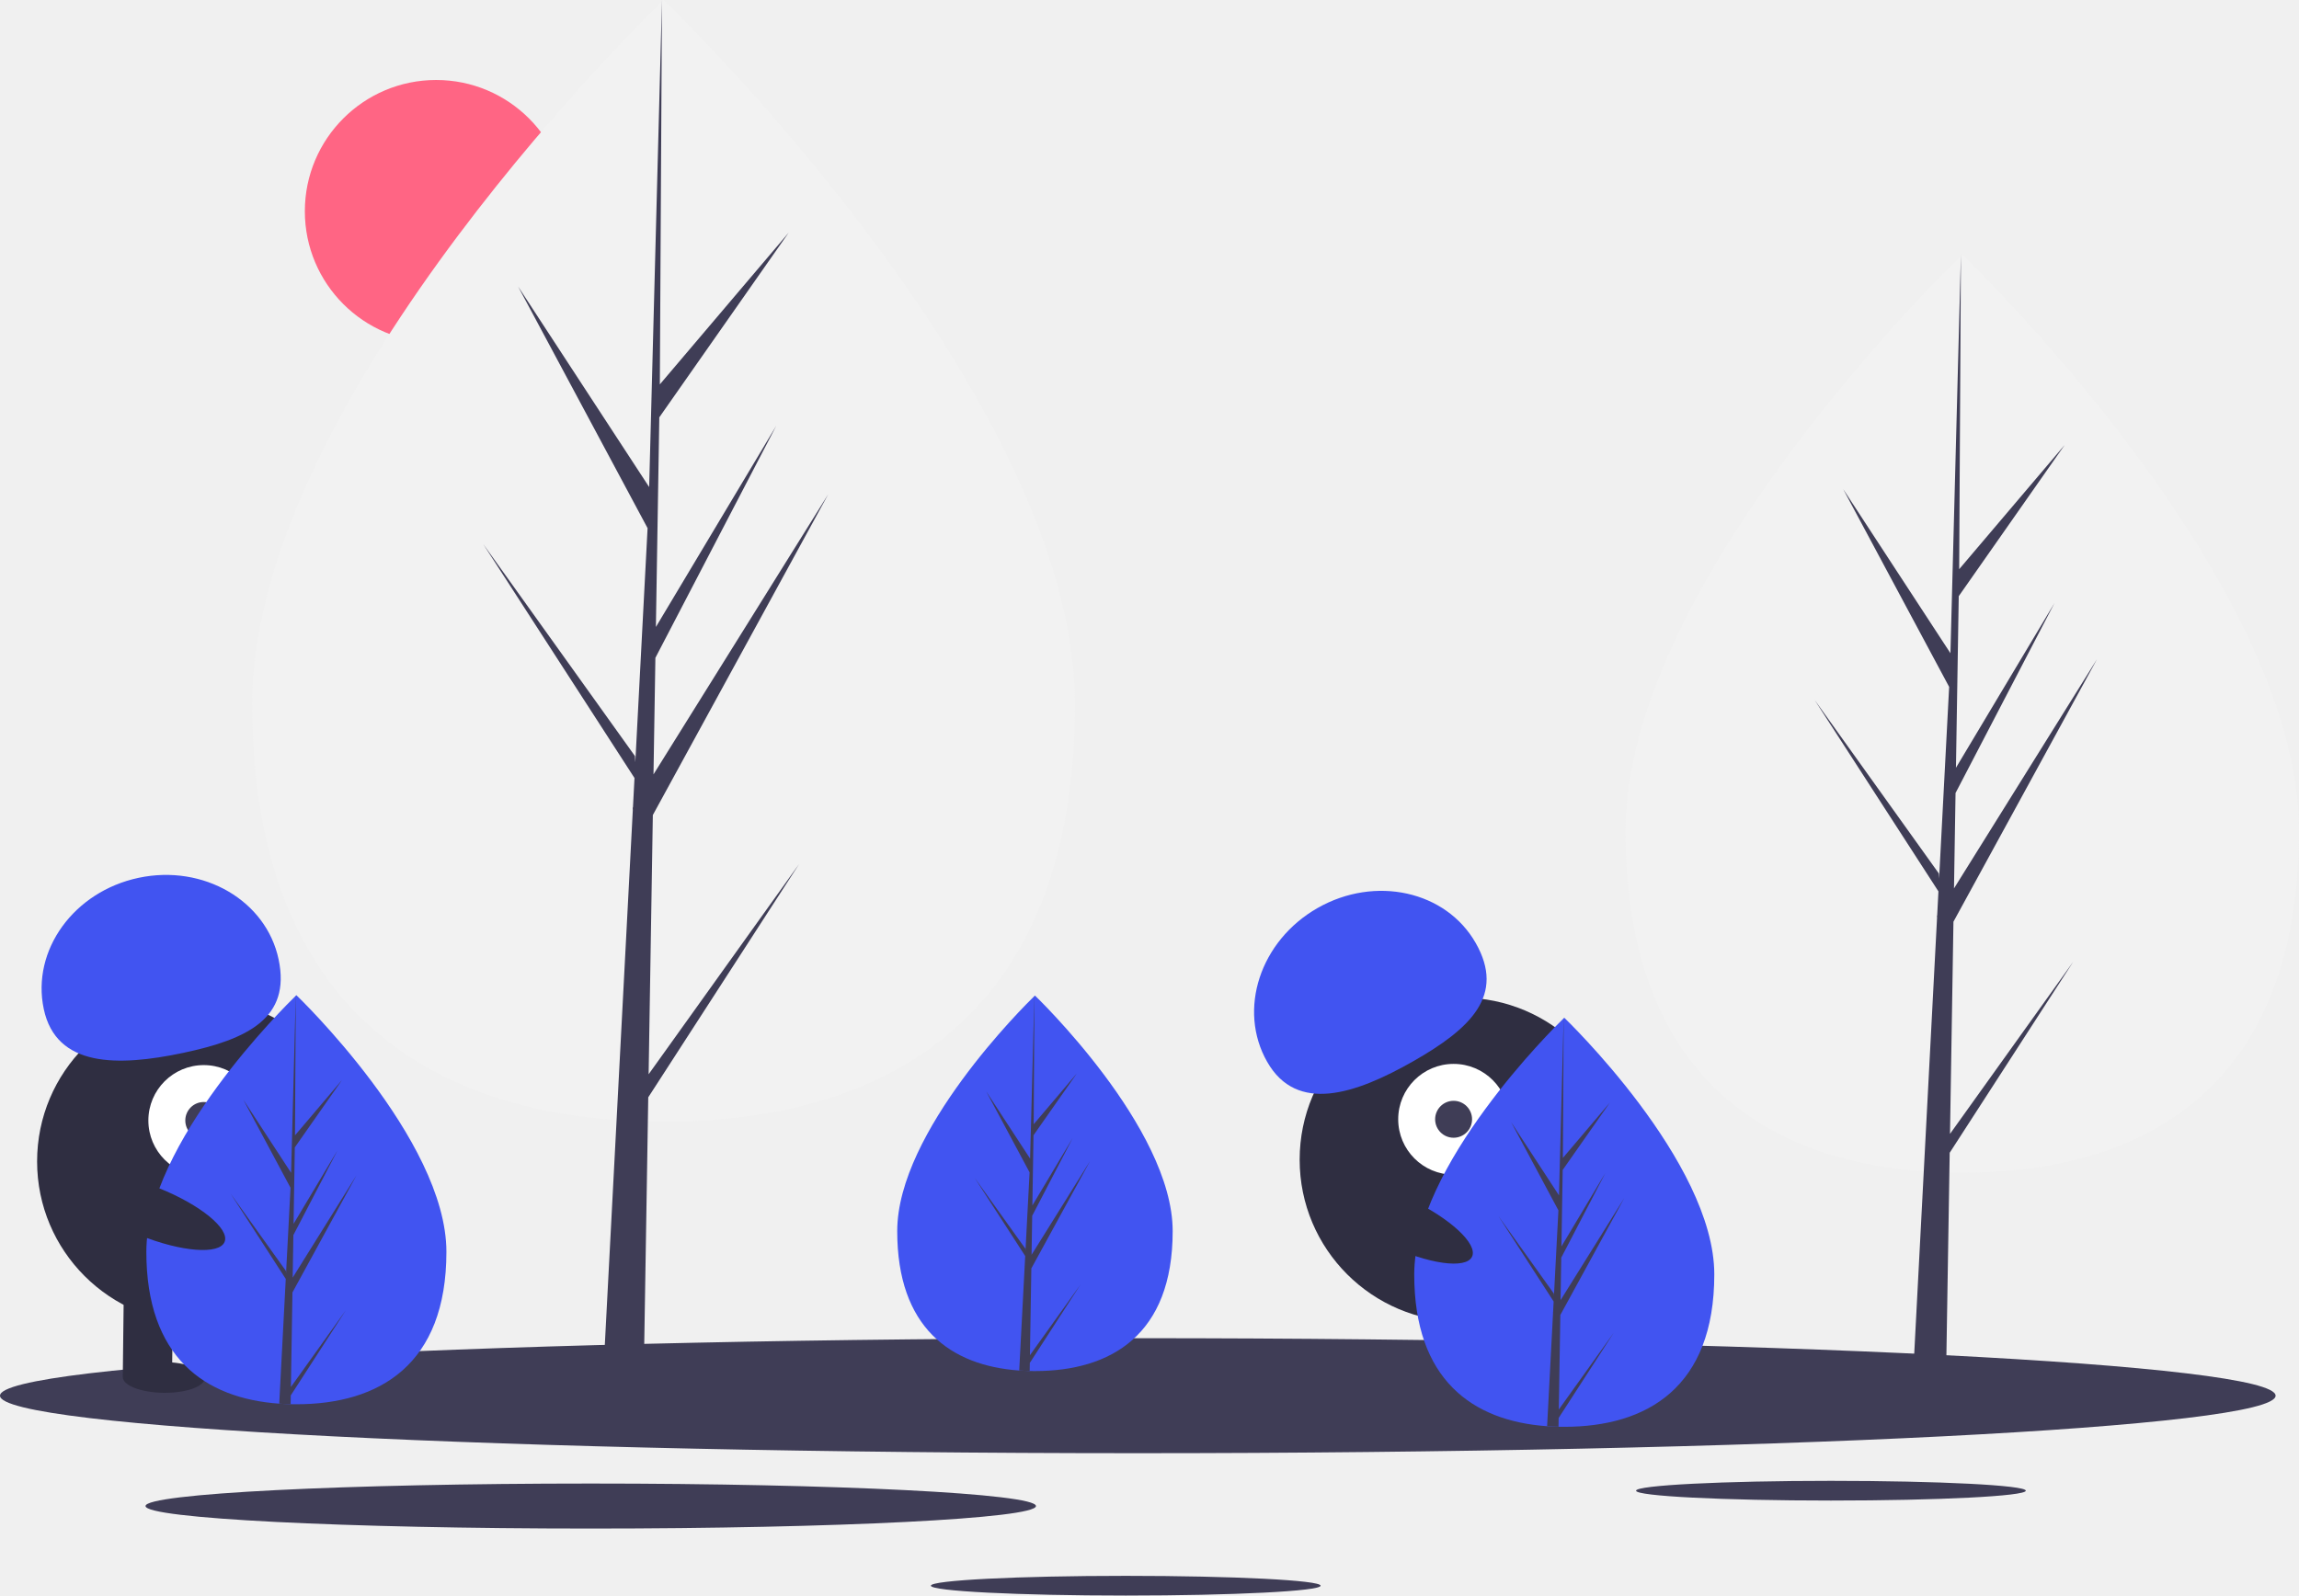
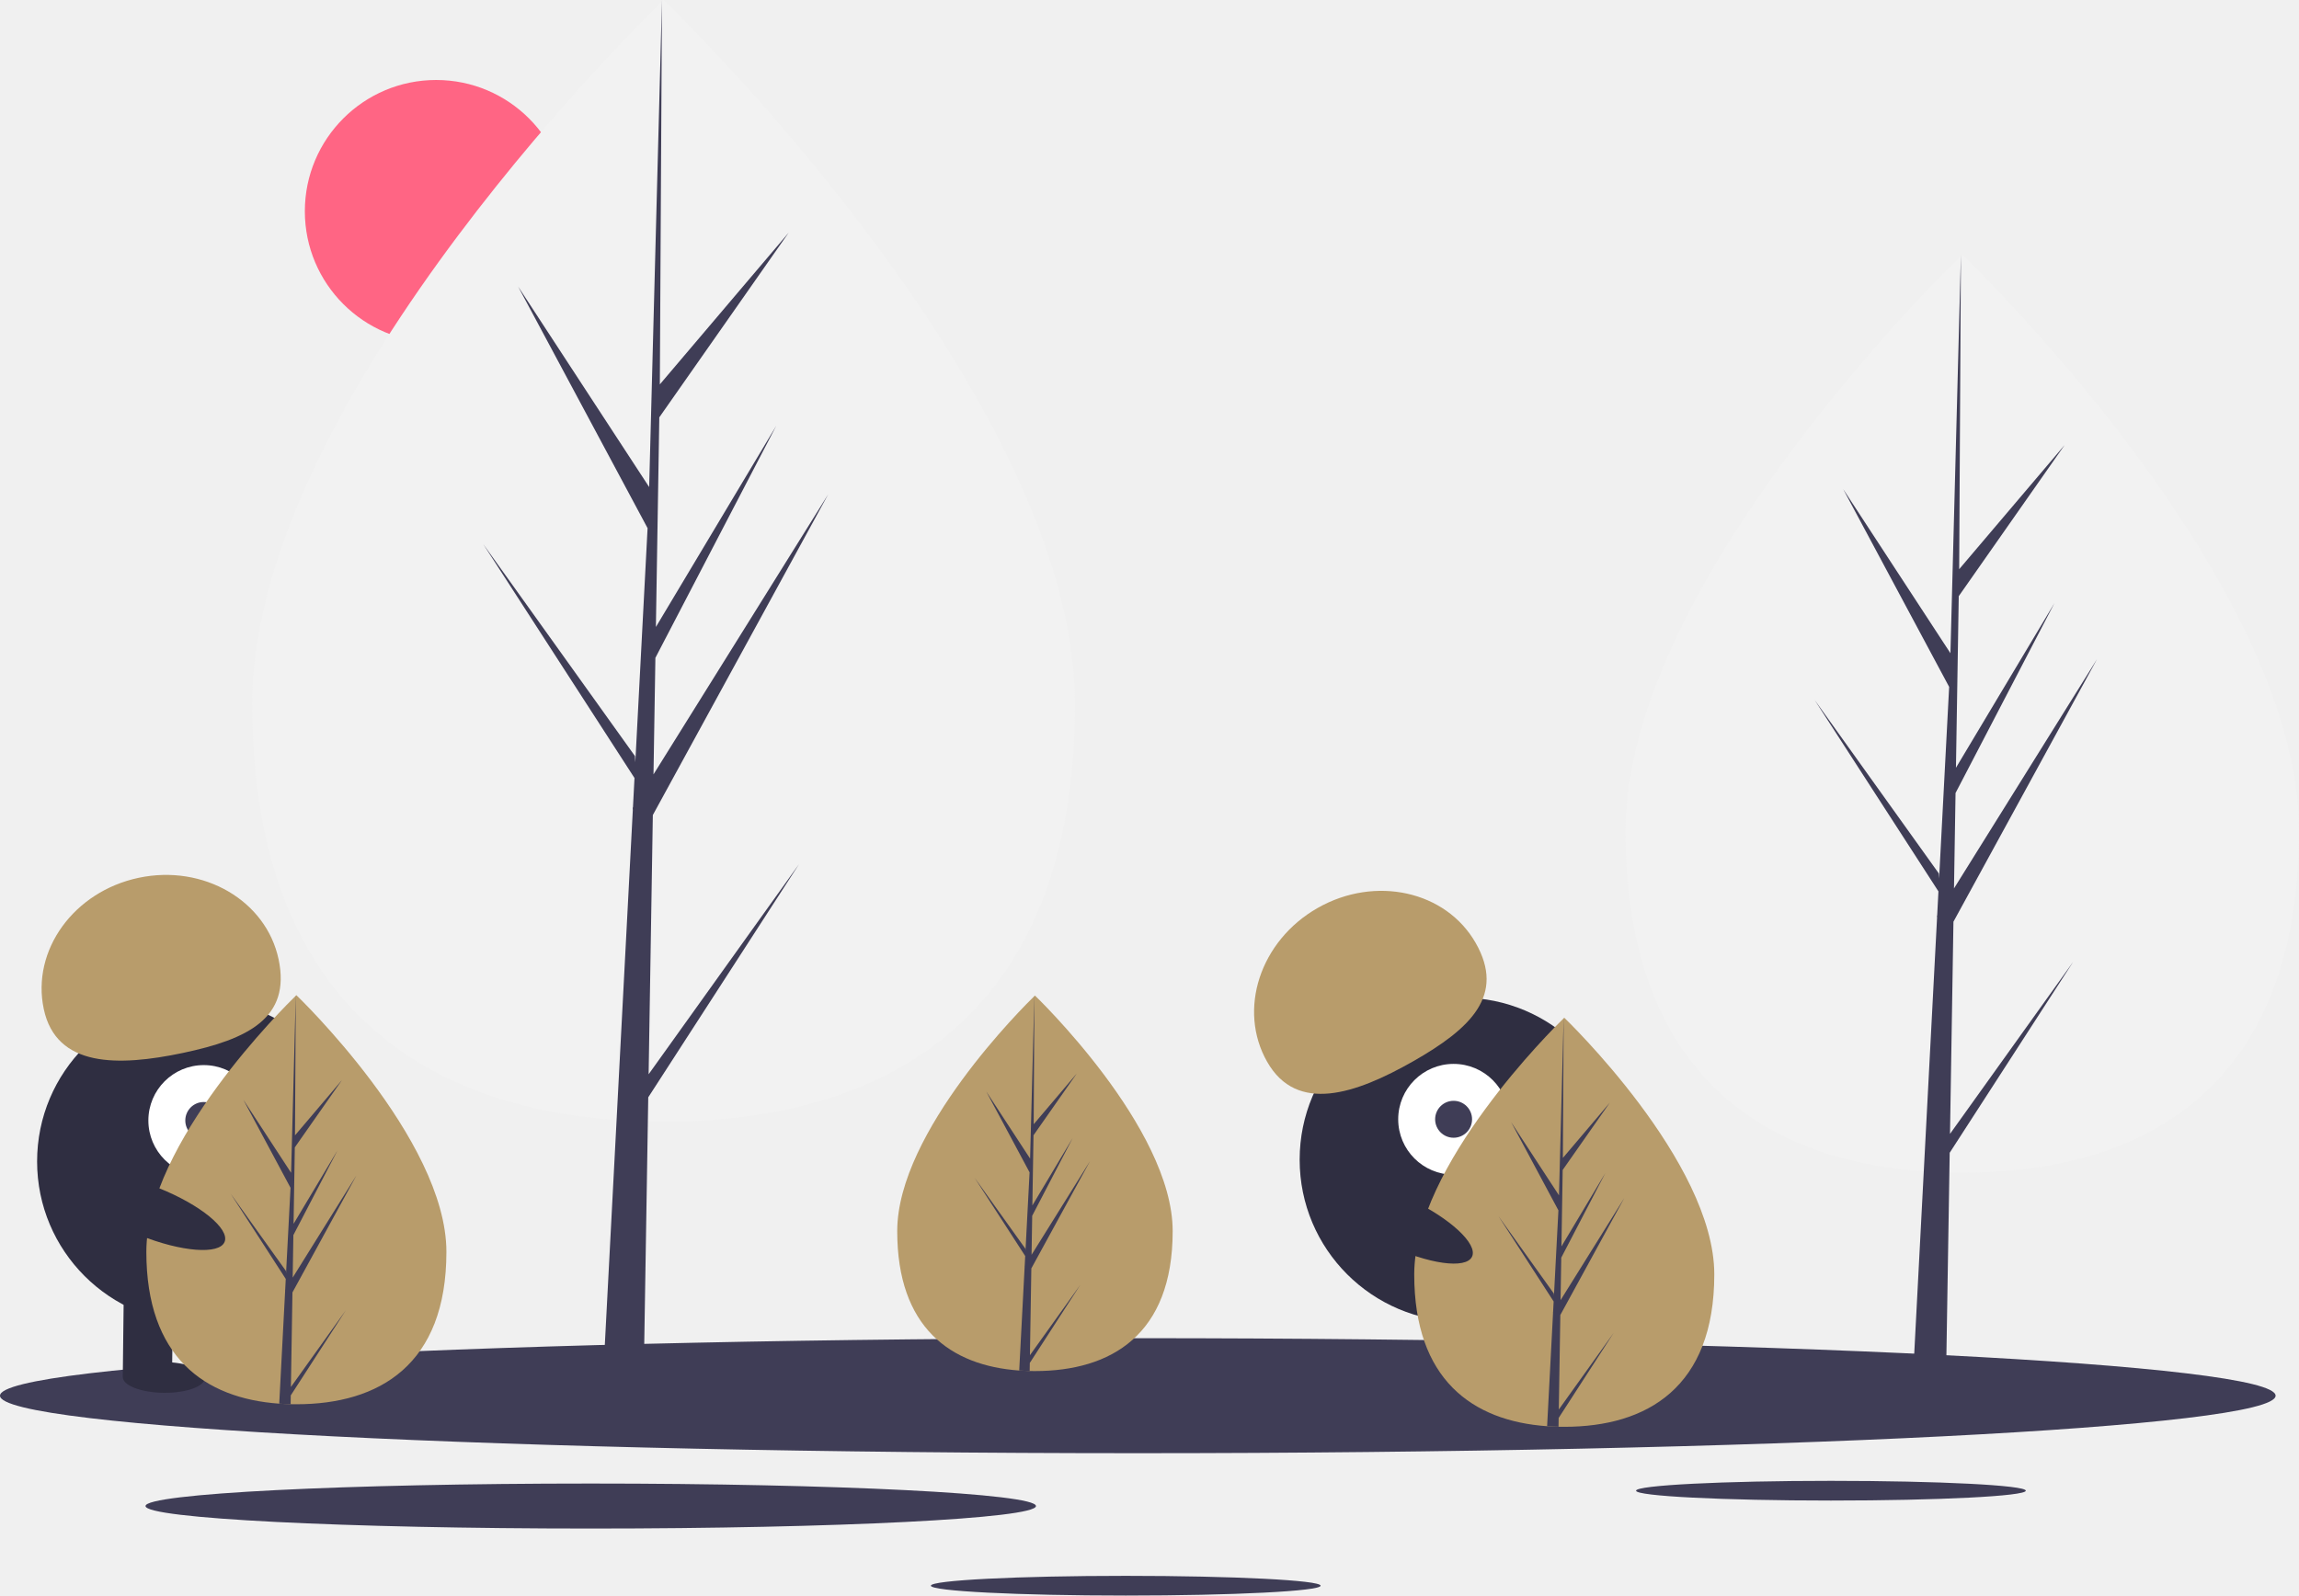
<svg xmlns="http://www.w3.org/2000/svg" id="a706cf1c-1654-439b-8fcf-310eb7aa0e00" data-name="Layer 1" width="1120.592" height="777.916" viewBox="0 0 1120.592 777.916">
  <circle cx="212.592" cy="103" r="64" fill="#ff6584" />
  <path d="M563.68,404.164c0,151.011-89.774,203.739-200.516,203.739S162.649,555.175,162.649,404.164,363.165,61.042,363.165,61.042,563.68,253.152,563.68,404.164Z" transform="translate(-39.70387 -61.04208)" fill="#f2f2f2" />
  <polygon points="316.156 523.761 318.21 397.378 403.674 241.024 318.532 377.552 319.455 320.725 378.357 207.605 319.699 305.687 319.699 305.687 321.359 203.481 384.433 113.423 321.621 187.409 322.658 0 316.138 248.096 316.674 237.861 252.547 139.704 315.646 257.508 309.671 371.654 309.493 368.625 235.565 265.329 309.269 379.328 308.522 393.603 308.388 393.818 308.449 394.99 293.29 684.589 313.544 684.589 315.974 535.005 389.496 421.285 316.156 523.761" fill="#3f3d56" />
  <path d="M1160.296,466.014c0,123.61-73.484,166.77-164.132,166.77s-164.132-43.16-164.132-166.77S996.165,185.152,996.165,185.152,1160.296,342.404,1160.296,466.014Z" transform="translate(-39.70387 -61.04208)" fill="#f2f2f2" />
  <polygon points="950.482 552.833 952.162 449.383 1022.119 321.4 952.426 433.154 953.182 386.639 1001.396 294.044 953.382 374.329 953.382 374.329 954.741 290.669 1006.369 216.952 954.954 277.514 955.804 124.11 950.467 327.188 950.906 318.811 898.414 238.464 950.064 334.893 945.173 428.327 945.027 425.847 884.514 341.294 944.844 434.608 944.232 446.293 944.123 446.469 944.173 447.428 931.764 684.478 948.343 684.478 950.332 562.037 1010.514 468.952 950.482 552.833" fill="#3f3d56" />
  <ellipse cx="554.592" cy="680.479" rx="554.592" ry="28.034" fill="#3f3d56" />
  <ellipse cx="892.445" cy="726.797" rx="94.989" ry="4.802" fill="#3f3d56" />
  <ellipse cx="548.72" cy="773.114" rx="94.989" ry="4.802" fill="#3f3d56" />
  <ellipse cx="287.944" cy="734.279" rx="217.014" ry="10.97" fill="#3f3d56" />
  <circle cx="97.084" cy="566.27" r="79" fill="#2f2e41" />
  <rect x="99.805" y="689.023" width="24" height="43" transform="translate(-31.32451 -62.31008) rotate(0.67509)" fill="#2f2e41" />
  <rect x="147.802" y="689.589" width="24" height="43" transform="translate(-31.31452 -62.87555) rotate(0.67509)" fill="#2f2e41" />
  <ellipse cx="119.546" cy="732.616" rx="7.5" ry="20" transform="translate(-654.1319 782.4795) rotate(-89.32491)" fill="#2f2e41" />
  <ellipse cx="167.554" cy="732.182" rx="7.5" ry="20" transform="translate(-606.2547 830.0553) rotate(-89.32491)" fill="#2f2e41" />
  <circle cx="99.319" cy="546.295" r="27" fill="#fff" />
  <circle cx="99.319" cy="546.295" r="9" fill="#3f3d56" />
-   <path d="M61.026,552.946c-6.042-28.641,14.688-57.265,46.3-63.934s62.138,11.143,68.18,39.784-14.978,38.93-46.591,45.599S67.068,581.587,61.026,552.946Z" transform="translate(-39.70387 -61.04208)" fill="#4154f1" />
-   <path d="M257.296,671.384c0,55.076-32.74,74.306-73.13,74.306q-1.404,0-2.803-.031c-1.871-.04-3.725-.129-5.556-.254-36.451-2.58-64.771-22.799-64.771-74.021,0-53.008,67.739-119.896,72.827-124.846l.009-.009c.196-.192.294-.285.294-.285S257.296,616.308,257.296,671.384Z" transform="translate(-39.70387 -61.04208)" fill="#4154f1" />
+   <path d="M61.026,552.946c-6.042-28.641,14.688-57.265,46.3-63.934s62.138,11.143,68.18,39.784-14.978,38.93-46.591,45.599S67.068,581.587,61.026,552.946Z" transform="translate(-39.70387 -61.04208)" fill="#b89c6b" />
+   <path d="M257.296,671.384c0,55.076-32.74,74.306-73.13,74.306q-1.404,0-2.803-.031c-1.871-.04-3.725-.129-5.556-.254-36.451-2.58-64.771-22.799-64.771-74.021,0-53.008,67.739-119.896,72.827-124.846l.009-.009c.196-.192.294-.285.294-.285S257.296,616.308,257.296,671.384Z" transform="translate(-39.70387 -61.04208)" fill="#b89c6b" />
  <path d="M181.502,737.265l26.747-37.374-26.814,41.477-.071,4.291c-1.871-.04-3.725-.129-5.556-.254l2.883-55.103-.022-.428.049-.08.272-5.204-26.881-41.58,26.965,37.677.062,1.105,2.179-41.633-23.013-42.966,23.294,35.658,2.268-86.314.009-.294v.285l-.379,68.064,22.911-26.983-23.004,32.847-.606,37.276L204.185,621.958l-21.48,41.259-.339,20.723,31.056-49.791-31.171,57.023Z" transform="translate(-39.70387 -61.04208)" fill="#3f3d56" />
  <circle cx="712.485" cy="565.415" r="79" fill="#2f2e41" />
  <rect x="741.777" y="691.824" width="24" height="43" transform="translate(-215.9946 191.864) rotate(-17.08345)" fill="#2f2e41" />
  <rect x="787.659" y="677.723" width="24" height="43" transform="matrix(0.95588, -0.29376, 0.29376, 0.95588, -209.8279, 204.7204)" fill="#2f2e41" />
  <ellipse cx="767.887" cy="732.003" rx="20" ry="7.5" transform="translate(-220.8593 196.8331) rotate(-17.08345)" fill="#2f2e41" />
  <ellipse cx="813.475" cy="716.946" rx="20" ry="7.5" transform="translate(-214.4248 209.561) rotate(-17.08345)" fill="#2f2e41" />
  <circle cx="708.522" cy="545.71" r="27" fill="#fff" />
  <circle cx="708.522" cy="545.71" r="9" fill="#3f3d56" />
-   <path d="M657.355,578.743c-14.49-25.433-3.478-59.016,24.594-75.009s62.576-8.341,77.065,17.093-2.391,41.644-30.463,57.637S671.845,604.176,657.355,578.743Z" transform="translate(-39.70387 -61.04208)" fill="#4154f1" />
-   <path d="M611.296,661.299c0,50.557-30.054,68.21-67.13,68.21q-1.288,0-2.573-.029c-1.718-.037-3.419-.119-5.1-.233-33.461-2.368-59.457-20.929-59.457-67.948,0-48.659,62.181-110.059,66.852-114.603l.008-.008c.18-.176.27-.262.27-.262S611.296,610.742,611.296,661.299Z" transform="translate(-39.70387 -61.04208)" fill="#4154f1" />
+   <path d="M657.355,578.743c-14.49-25.433-3.478-59.016,24.594-75.009s62.576-8.341,77.065,17.093-2.391,41.644-30.463,57.637S671.845,604.176,657.355,578.743Z" transform="translate(-39.70387 -61.04208)" fill="#b89c6b" />
+   <path d="M611.296,661.299c0,50.557-30.054,68.21-67.13,68.21q-1.288,0-2.573-.029c-1.718-.037-3.419-.119-5.1-.233-33.461-2.368-59.457-20.929-59.457-67.948,0-48.659,62.181-110.059,66.852-114.603l.008-.008c.18-.176.27-.262.27-.262S611.296,610.742,611.296,661.299Z" transform="translate(-39.70387 -61.04208)" fill="#b89c6b" />
  <path d="M541.72,721.774l24.553-34.307-24.614,38.074-.065,3.939c-1.718-.037-3.419-.119-5.1-.233l2.646-50.582-.02-.393.045-.074.249-4.777-24.675-38.168,24.753,34.585.057,1.014,2-38.217-21.125-39.44L541.806,625.928l2.082-79.232.008-.27v.262l-.348,62.48,21.031-24.769-21.117,30.152-.556,34.217,19.636-32.839-19.718,37.874-.311,19.023,28.508-45.706-28.614,52.344Z" transform="translate(-39.70387 -61.04208)" fill="#3f3d56" />
-   <path d="M875.296,682.384c0,55.076-32.74,74.306-73.13,74.306q-1.403,0-2.803-.031c-1.871-.04-3.725-.129-5.556-.254-36.451-2.58-64.771-22.799-64.771-74.021,0-53.008,67.739-119.896,72.827-124.846l.009-.009c.196-.192.294-.285.294-.285S875.296,627.308,875.296,682.384Z" transform="translate(-39.70387 -61.04208)" fill="#4154f1" />
+   <path d="M875.296,682.384c0,55.076-32.74,74.306-73.13,74.306q-1.403,0-2.803-.031c-1.871-.04-3.725-.129-5.556-.254-36.451-2.58-64.771-22.799-64.771-74.021,0-53.008,67.739-119.896,72.827-124.846l.009-.009c.196-.192.294-.285.294-.285S875.296,627.308,875.296,682.384Z" transform="translate(-39.70387 -61.04208)" fill="#b89c6b" />
  <path d="M799.502,748.265l26.747-37.374-26.814,41.477-.071,4.291c-1.871-.04-3.725-.129-5.556-.254l2.883-55.103-.022-.428.049-.08.272-5.204L770.108,654.011l26.965,37.677.062,1.105,2.179-41.633-23.013-42.966,23.294,35.658,2.268-86.314.009-.294v.285l-.379,68.064,22.911-26.983-23.004,32.847-.606,37.276L822.185,632.958l-21.48,41.259-.339,20.723,31.056-49.791-31.171,57.023Z" transform="translate(-39.70387 -61.04208)" fill="#3f3d56" />
  <ellipse cx="721.517" cy="656.822" rx="12.4" ry="39.5" transform="translate(-220.8352 966.2232) rotate(-64.62574)" fill="#2f2e41" />
  <ellipse cx="112.517" cy="651.822" rx="12.4" ry="39.5" transform="translate(-574.0794 452.7137) rotate(-68.15829)" fill="#2f2e41" />
</svg>
